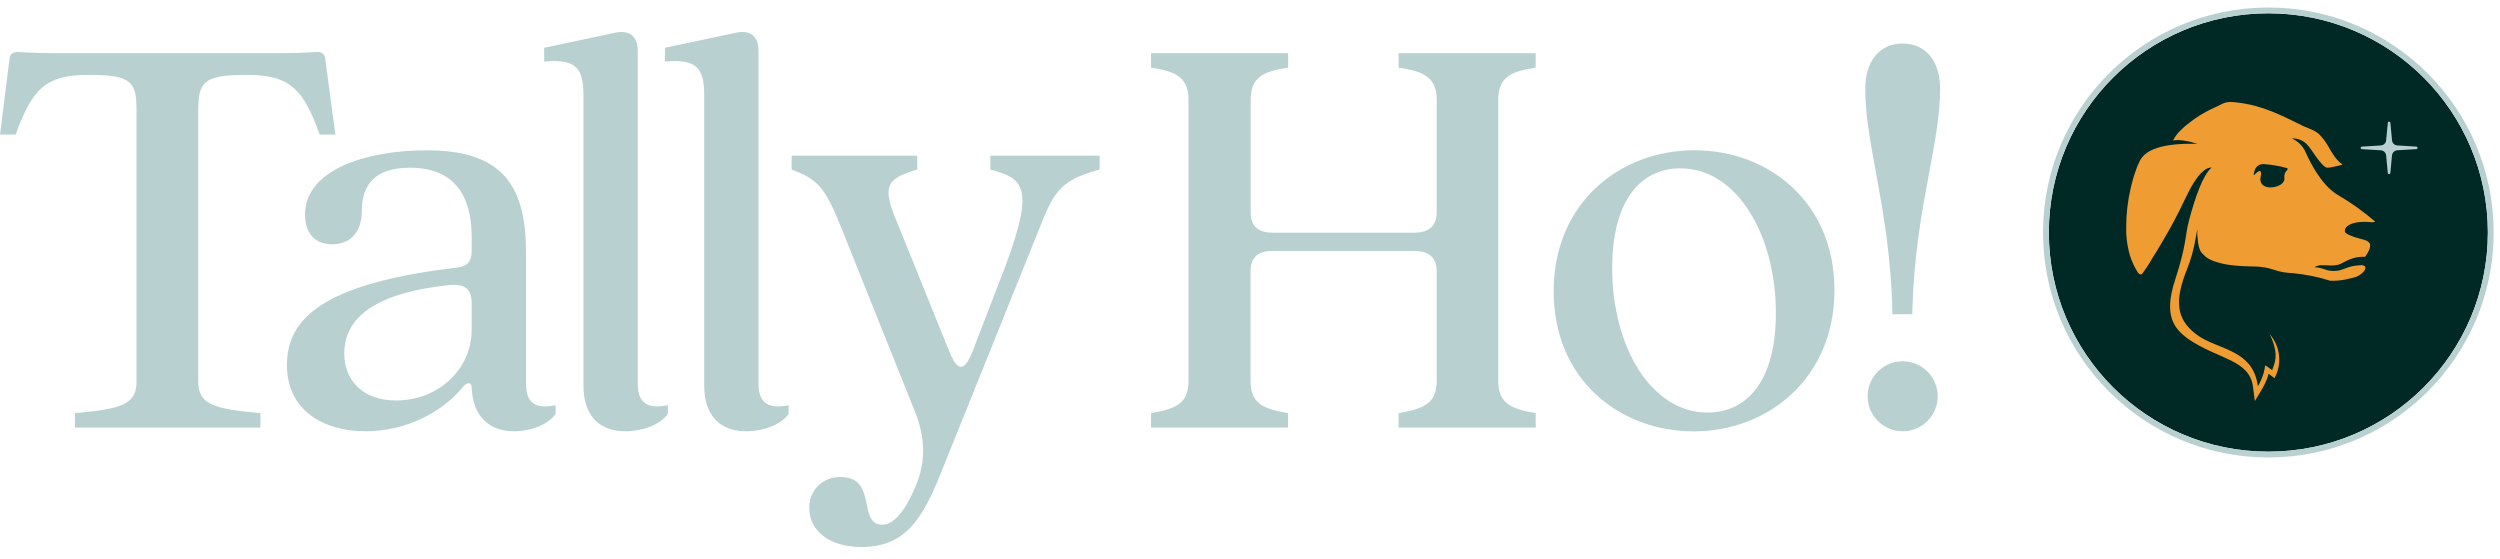
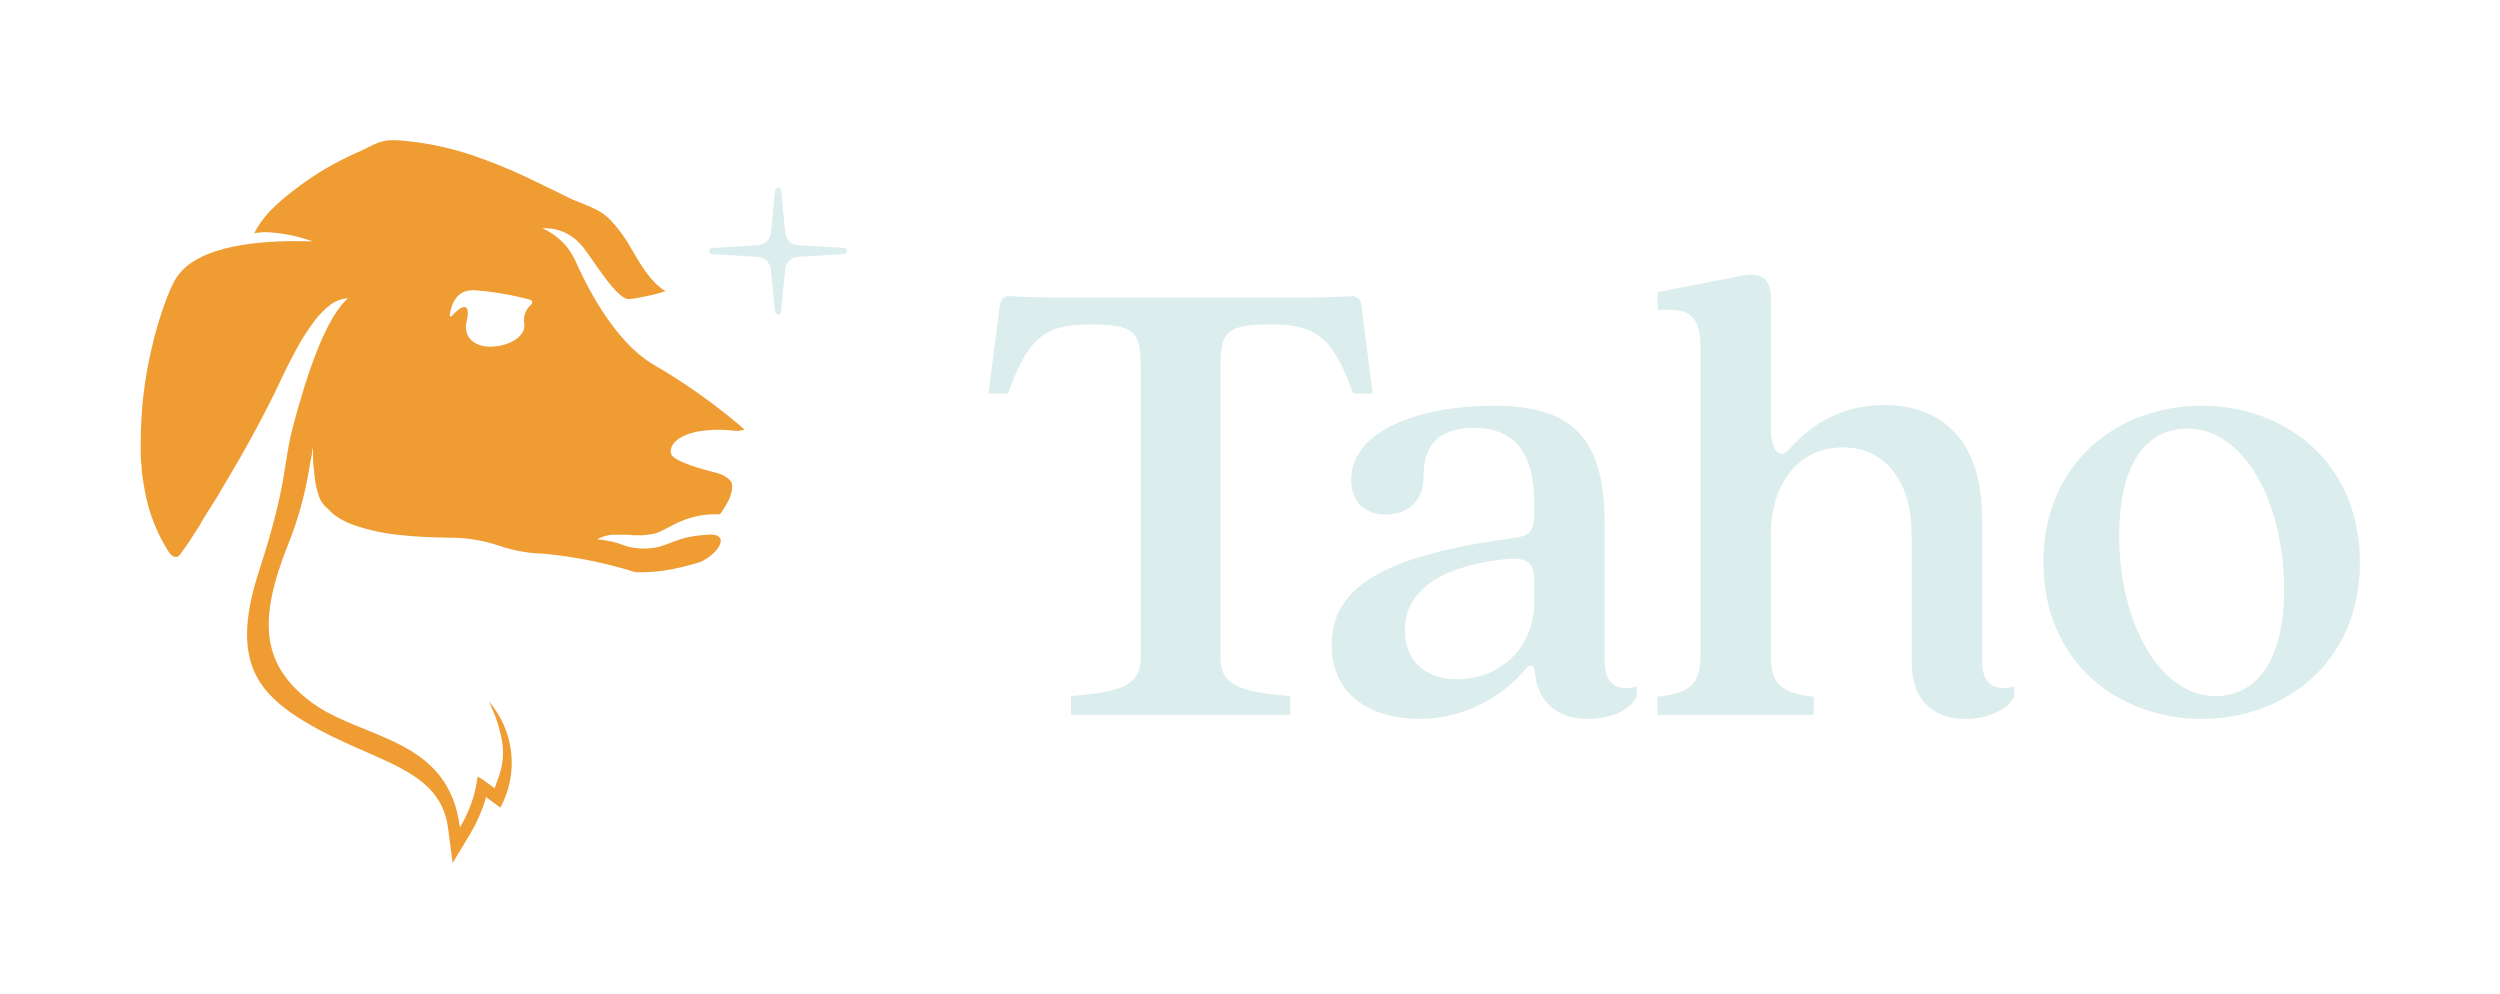
- <svg xmlns="http://www.w3.org/2000/svg" width="206" height="46" viewBox="0 0 206 46" fill="none">
-   <path fill-rule="evenodd" clip-rule="evenodd" d="M48.074 31.756V7.86C48.074 5.625 47.475 4.828 44.84 5.076V3.936L50.709 2.693C51.855 2.445 52.55 2.99 52.55 4.184V31.65C52.55 33.389 53.596 33.686 55.032 33.389V34.097C54.437 34.99 52.944 35.538 51.55 35.538C49.578 35.546 48.074 34.441 48.074 31.756ZM11.25 31.409C11.25 33.247 10.207 33.69 6.175 34.044V35.234H21.46V34.044C17.428 33.694 16.336 33.247 16.336 31.409V9.152C16.336 6.765 16.733 6.17 20.315 6.17C23.805 6.17 24.95 7.215 26.344 11.089H27.635L26.791 4.779C26.782 4.703 26.758 4.63 26.72 4.564C26.682 4.498 26.631 4.44 26.571 4.394C26.511 4.348 26.441 4.314 26.368 4.295C26.294 4.276 26.217 4.272 26.142 4.283C25.39 4.332 24.152 4.382 22.907 4.382H4.696C3.444 4.382 2.213 4.332 1.504 4.283C1.092 4.283 0.844 4.424 0.794 4.779L0 11.089H1.291C2.692 7.215 3.837 6.17 7.32 6.17C10.895 6.17 11.25 6.765 11.25 9.152V31.409ZM37.523 22.067C26.727 23.36 23.642 26.193 23.642 30.067C23.642 33.945 26.826 35.538 30.11 35.538C33.395 35.538 36.381 34.033 38.122 31.909C38.47 31.462 38.867 31.462 38.867 31.958C38.966 34.295 40.31 35.538 42.35 35.538C43.744 35.538 45.187 34.99 45.783 34.097V33.389C44.339 33.686 43.346 33.389 43.346 31.65V20.782C43.346 14.864 41.006 12.385 35.136 12.385C30.309 12.385 25.135 13.922 25.135 17.697C25.135 19.139 25.879 20.13 27.373 20.13C28.766 20.13 29.813 19.238 29.813 17.4C29.813 15.162 30.955 13.82 33.792 13.82C37.324 13.82 38.867 15.994 38.867 19.535V20.63C38.867 21.671 38.42 21.968 37.523 22.067ZM38.867 25.099V27.139C38.867 30.517 36.03 32.999 32.643 32.999C29.71 32.999 28.366 31.161 28.366 29.125C28.366 26.837 29.912 24.256 36.877 23.509C38.512 23.31 38.867 23.958 38.867 25.099ZM58.026 7.86V31.756C58.026 34.441 59.508 35.546 61.501 35.538C62.895 35.538 64.385 34.99 64.984 34.097V33.389C63.548 33.686 62.502 33.389 62.502 31.65V4.184C62.502 2.99 61.806 2.445 60.661 2.693L54.791 3.936V5.076C57.426 4.828 58.026 5.625 58.026 7.86ZM66.683 41.842C66.675 41.503 66.737 41.166 66.865 40.853C66.993 40.539 67.184 40.254 67.427 40.017C67.669 39.78 67.957 39.594 68.274 39.473C68.591 39.351 68.929 39.296 69.268 39.31C70.961 39.31 71.201 40.491 71.418 41.557C71.596 42.434 71.759 43.234 72.701 43.234C73.847 43.234 74.829 41.594 75.539 39.855C76.535 37.274 75.936 35.184 75.241 33.545L69.212 18.491C67.967 15.459 67.371 14.765 65.232 13.972V12.828H75.581V13.972C72.893 14.765 72.694 15.41 73.989 18.491L78.27 29.076C78.915 30.616 79.461 30.616 80.11 29.026L82.199 23.608C85.434 15.463 84.537 14.755 81.603 13.972V12.828H90.608V13.972C87.721 14.765 86.927 15.509 85.781 18.491L77.596 38.814C76.053 42.688 74.659 45.072 70.978 45.072C68.325 45.072 66.683 43.733 66.683 41.842ZM123.457 31.409V8.207C123.457 6.369 124.503 5.873 126.539 5.575V4.382H115.246V5.575C117.286 5.873 118.382 6.369 118.382 8.207V17.485C118.382 18.675 117.686 19.174 116.491 19.174H104.897C103.702 19.174 103.057 18.675 103.057 17.485V8.207C103.057 6.369 104.099 5.873 106.142 5.575V4.382H94.846V5.575C96.868 5.873 97.932 6.369 97.932 8.207V31.409C97.932 33.247 96.886 33.69 94.846 34.044V35.234H106.132V34.044C104.089 33.694 103.046 33.247 103.046 31.409V22.368C103.046 21.175 103.692 20.679 104.837 20.679H116.541C117.672 20.679 118.382 21.175 118.382 22.368V31.409C118.382 33.247 117.286 33.69 115.246 34.044V35.234H126.542V34.044C124.521 33.694 123.457 33.247 123.457 31.409ZM128.021 24.008C128.021 16.702 133.494 12.382 139.615 12.382C145.736 12.382 151.159 16.653 151.159 23.909C151.159 31.165 145.69 35.546 139.565 35.546C133.44 35.546 128.021 31.261 128.021 24.008ZM146.332 25.796C146.332 19.387 143.14 13.873 138.469 13.873C135.185 13.873 132.845 16.504 132.845 22.117C132.845 28.527 136.037 33.995 140.707 33.995C143.942 33.995 146.332 31.409 146.332 25.796ZM156.781 3.585C154.89 3.585 153.695 5.026 153.695 7.314C153.695 9.414 154.101 11.622 154.567 14.161C155.159 17.384 155.85 21.143 155.933 25.895H157.575C157.666 21.151 158.37 17.397 158.974 14.177C159.451 11.631 159.866 9.419 159.866 7.314C159.866 5.026 158.671 3.585 156.781 3.585ZM154.755 30.594C154.214 31.125 153.905 31.846 153.894 32.603C153.884 33.175 154.045 33.737 154.356 34.218C154.667 34.698 155.114 35.075 155.641 35.301C156.168 35.527 156.749 35.591 157.313 35.486C157.876 35.38 158.395 35.109 158.804 34.708C159.212 34.307 159.492 33.794 159.608 33.233C159.723 32.673 159.669 32.091 159.452 31.561C159.235 31.031 158.865 30.578 158.39 30.259C157.914 29.94 157.354 29.77 156.781 29.77C156.023 29.768 155.295 30.064 154.755 30.594Z" fill="#B8D1D0" />
-   <path d="M205 19.156C205 29.131 196.902 37.217 186.912 37.217C176.923 37.217 168.825 29.131 168.825 19.156C168.825 9.182 176.923 1.096 186.912 1.096C196.902 1.096 205 9.182 205 19.156Z" fill="#002825" />
-   <path fill-rule="evenodd" clip-rule="evenodd" d="M205.479 19.156C205.479 29.395 197.166 37.695 186.912 37.695C176.658 37.695 168.346 29.395 168.346 19.156C168.346 8.918 176.658 0.617 186.912 0.617C197.166 0.617 205.479 8.918 205.479 19.156ZM186.912 37.217C196.902 37.217 205 29.131 205 19.156C205 9.182 196.902 1.096 186.912 1.096C176.923 1.096 168.825 9.182 168.825 19.156C168.825 29.131 176.923 37.217 186.912 37.217Z" fill="#B8D1D0" />
-   <path d="M196.617 11.562L196.759 10.109C196.763 10.085 196.776 10.063 196.795 10.047C196.813 10.031 196.837 10.023 196.862 10.023C196.887 10.023 196.911 10.031 196.929 10.047C196.948 10.063 196.961 10.085 196.965 10.109L197.103 11.559C197.113 11.671 197.163 11.776 197.243 11.854C197.324 11.932 197.431 11.979 197.544 11.985L199.117 12.08C199.141 12.084 199.163 12.097 199.179 12.116C199.195 12.135 199.203 12.159 199.203 12.183C199.203 12.208 199.195 12.232 199.179 12.251C199.163 12.27 199.141 12.282 199.117 12.287L197.54 12.382C197.428 12.39 197.323 12.437 197.242 12.515C197.162 12.593 197.111 12.697 197.1 12.808L196.962 14.261C196.958 14.285 196.945 14.307 196.926 14.323C196.907 14.339 196.883 14.347 196.859 14.347C196.834 14.347 196.81 14.339 196.791 14.323C196.772 14.307 196.76 14.285 196.755 14.261L196.617 12.811C196.607 12.7 196.556 12.595 196.476 12.517C196.395 12.439 196.289 12.392 196.177 12.385L194.604 12.29C194.58 12.286 194.558 12.273 194.542 12.254C194.526 12.235 194.517 12.211 194.517 12.187C194.517 12.162 194.526 12.138 194.542 12.119C194.558 12.1 194.58 12.088 194.604 12.083L196.177 11.985C196.289 11.979 196.395 11.933 196.476 11.855C196.557 11.778 196.607 11.673 196.617 11.562Z" fill="#B8D1D0" />
-   <path d="M194.115 18.341C194.511 18.272 194.914 18.26 195.313 18.305C195.45 18.33 195.591 18.317 195.721 18.268L195.671 18.226C194.729 17.415 193.714 16.691 192.64 16.065C191.211 15.232 190.249 13.139 189.966 12.506C189.743 12.016 189.345 11.625 188.85 11.411C189.092 11.396 189.335 11.437 189.558 11.531C189.782 11.625 189.981 11.769 190.14 11.952C190.39 12.159 191.293 13.775 191.76 13.821C191.926 13.815 192.092 13.79 192.252 13.746H192.288L192.509 13.694H192.532L192.706 13.651L193.034 13.556L193.005 13.536C192.505 13.208 192.187 12.647 191.839 12.044C191.655 11.721 191.435 11.42 191.182 11.149C191.111 11.072 191.034 11.002 190.952 10.939C190.867 10.877 190.778 10.822 190.686 10.775C190.515 10.689 190.357 10.62 190.19 10.555C190.022 10.489 189.861 10.43 189.74 10.365L189.277 10.135L188.344 9.683C187.712 9.382 187.063 9.119 186.399 8.895C185.725 8.674 185.029 8.522 184.324 8.443C184.142 8.421 183.959 8.407 183.775 8.404C183.557 8.402 183.342 8.449 183.145 8.541C182.961 8.623 182.816 8.712 182.685 8.768C182.553 8.823 182.356 8.912 182.205 8.991C181.566 9.297 180.962 9.674 180.405 10.112C180.115 10.328 179.843 10.566 179.591 10.824C179.378 11.05 179.198 11.303 179.055 11.578C179.206 11.551 179.359 11.539 179.512 11.542C180.034 11.573 180.55 11.678 181.043 11.854C180.583 11.854 178.198 11.726 176.927 12.578C176.683 12.743 176.48 12.962 176.336 13.218C176.283 13.32 176.214 13.467 176.139 13.651C176.129 13.678 176.118 13.704 176.106 13.73C175.886 14.305 175.707 14.896 175.571 15.497C175.325 16.541 175.201 17.61 175.199 18.682C175.199 18.846 175.199 19.01 175.199 19.177C175.199 19.344 175.222 19.456 175.236 19.597V19.685C175.249 19.808 175.265 19.929 175.285 20.049L175.305 20.164C175.353 20.46 175.419 20.752 175.502 21.04C175.658 21.539 175.879 22.015 176.159 22.456C176.29 22.617 176.421 22.683 176.536 22.532L176.618 22.417C176.714 22.283 176.855 22.089 177.026 21.814L177.236 21.486V21.466L177.436 21.138L177.482 21.066C177.63 20.827 177.811 20.564 177.962 20.282L178.031 20.167L178.234 19.82L178.293 19.721L178.553 19.272L178.615 19.164C178.684 19.039 178.753 18.915 178.825 18.79C178.848 18.744 178.875 18.698 178.901 18.652L179.167 18.16C179.463 17.606 179.752 17.035 180.014 16.468C180.143 16.199 180.274 15.934 180.415 15.671C180.619 15.273 180.857 14.893 181.128 14.536C181.267 14.353 181.43 14.187 181.611 14.044C181.789 13.897 182.01 13.81 182.241 13.795C181.506 14.451 180.882 16.242 180.363 18.209C180.034 19.479 180.192 20.095 179.223 23.086C178.261 26.018 179.144 27.087 180.32 27.937C182.76 29.609 185.365 29.626 185.647 31.872L185.798 33.05L186.409 32.033C186.628 31.66 186.802 31.263 186.925 30.849V30.793L187.421 31.16C187.731 30.588 187.86 29.935 187.79 29.288C187.721 28.641 187.455 28.03 187.03 27.537C187.069 27.622 187.109 27.707 187.145 27.796C187.296 28.135 187.406 28.49 187.473 28.855C187.545 29.253 187.515 29.662 187.388 30.046L187.227 30.501L186.836 30.213C186.777 30.171 186.715 30.135 186.649 30.105C186.619 30.326 186.576 30.545 186.518 30.76C186.406 31.137 186.248 31.498 186.048 31.836C185.66 28.74 182.711 28.845 181.006 27.573C179.302 26.3 179.167 24.785 180.218 22.165C180.539 21.359 180.772 20.521 180.914 19.666C180.944 19.472 180.98 19.282 181.023 19.092C181.021 19.064 181.021 19.037 181.023 19.01L181.052 18.872C181.052 19.167 181.052 19.459 181.098 19.748C181.114 20.026 181.169 20.301 181.263 20.564C181.304 20.677 181.368 20.781 181.45 20.869C181.489 20.912 181.535 20.948 181.598 21.01C181.642 21.06 181.689 21.107 181.739 21.151C181.948 21.31 182.181 21.435 182.429 21.522C182.953 21.705 183.498 21.822 184.051 21.869C184.583 21.932 185.125 21.945 185.67 21.958H185.752C186.318 21.961 186.88 22.058 187.414 22.243C187.892 22.404 188.392 22.491 188.896 22.503C189.956 22.604 191.003 22.817 192.019 23.135C192.452 23.148 192.886 23.11 193.31 23.021C193.609 22.962 193.904 22.883 194.197 22.794C194.854 22.516 195.307 21.758 194.41 21.86C194.199 21.873 193.99 21.902 193.783 21.945C193.484 22.004 193.185 22.161 192.798 22.273C192.433 22.356 192.054 22.346 191.694 22.243C191.379 22.116 191.047 22.039 190.709 22.014C190.867 21.924 191.043 21.87 191.224 21.856C191.408 21.856 191.582 21.856 191.747 21.856C192.054 21.895 192.366 21.882 192.669 21.817C192.945 21.738 193.231 21.528 193.583 21.387C193.925 21.244 194.292 21.166 194.663 21.158H194.637C194.719 21.158 194.801 21.158 194.886 21.158C195.146 20.797 195.366 20.41 195.281 20.069C195.18 19.934 195.04 19.833 194.88 19.78C194.683 19.712 193.615 19.495 193.257 19.167C193.126 18.951 193.254 18.521 194.115 18.341ZM188.462 14.015C188.369 14.097 188.298 14.203 188.259 14.321C188.22 14.439 188.213 14.565 188.239 14.687C188.268 15.071 187.808 15.376 187.253 15.435C186.541 15.514 186.16 15.107 186.268 14.622C186.455 13.821 186.045 14.084 185.769 14.405C185.763 14.412 185.756 14.416 185.748 14.418C185.74 14.42 185.731 14.419 185.724 14.415C185.716 14.412 185.709 14.407 185.705 14.399C185.701 14.392 185.699 14.384 185.7 14.376C185.818 13.553 186.301 13.52 186.518 13.52C187.17 13.566 187.815 13.676 188.446 13.848C188.462 13.854 188.476 13.865 188.486 13.879C188.496 13.893 188.503 13.909 188.504 13.926C188.506 13.944 188.503 13.961 188.495 13.976C188.488 13.992 188.477 14.005 188.462 14.015Z" fill="#EF9C32" />
+ <svg xmlns="http://www.w3.org/2000/svg" width="956" height="380" viewBox="0 0 956 380" fill="none">
+   <path d="M294.804 89.011L296.393 72.715C296.442 72.444 296.586 72.197 296.799 72.02C297.011 71.843 297.28 71.746 297.558 71.746C297.835 71.746 298.104 71.843 298.317 72.02C298.529 72.197 298.673 72.444 298.722 72.715L300.274 88.975C300.379 90.233 300.939 91.41 301.849 92.29C302.76 93.169 303.959 93.69 305.226 93.757L322.928 94.823C323.201 94.872 323.448 95.015 323.626 95.227C323.804 95.438 323.902 95.706 323.902 95.982C323.902 96.258 323.804 96.526 323.626 96.738C323.448 96.949 323.201 97.092 322.928 97.141L305.189 98.208C303.93 98.296 302.743 98.825 301.837 99.7C300.931 100.575 300.364 101.74 300.237 102.99L298.685 119.285C298.636 119.557 298.492 119.804 298.28 119.981C298.067 120.158 297.798 120.255 297.521 120.255C297.243 120.255 296.974 120.158 296.762 119.981C296.549 119.804 296.405 119.557 296.356 119.285L294.804 103.026C294.684 101.774 294.12 100.605 293.212 99.728C292.305 98.852 291.114 98.326 289.852 98.244L272.15 97.178C271.877 97.129 271.63 96.986 271.452 96.774C271.274 96.563 271.176 96.295 271.176 96.019C271.176 95.743 271.274 95.475 271.452 95.263C271.63 95.052 271.877 94.909 272.15 94.86L289.852 93.757C291.113 93.691 292.308 93.175 293.218 92.303C294.127 91.432 294.69 90.263 294.804 89.011V89.011Z" fill="#DBEDEC" />
+   <path d="M266.645 165.046C271.099 164.275 275.641 164.139 280.134 164.642C281.67 164.927 283.255 164.787 284.716 164.237L284.162 163.759C273.558 154.661 262.14 146.547 250.052 139.517C233.976 130.174 223.148 106.705 219.97 99.605C217.456 94.101 212.978 89.723 207.405 87.319C210.131 87.152 212.86 87.613 215.379 88.665C217.898 89.718 220.139 91.334 221.928 93.389C224.737 95.706 234.9 113.841 240.147 114.356C242.022 114.288 243.882 114.004 245.691 113.51H246.097L248.573 112.922H248.832L250.791 112.444L254.486 111.377L254.154 111.156C248.537 107.478 244.952 101.187 241.034 94.419C238.973 90.796 236.492 87.425 233.643 84.376C232.848 83.522 231.983 82.734 231.056 82.022C230.108 81.333 229.107 80.718 228.063 80.183C226.141 79.226 224.367 78.454 222.483 77.718C220.598 76.983 218.787 76.32 217.42 75.585L212.209 73.01L201.713 67.933C194.603 64.562 187.297 61.614 179.835 59.105C172.245 56.62 164.419 54.919 156.479 54.029C154.431 53.778 152.371 53.631 150.308 53.587C147.856 53.569 145.432 54.097 143.212 55.132C141.143 56.052 139.516 57.045 138.038 57.67C136.56 58.296 134.343 59.289 132.643 60.172C125.449 63.613 118.657 67.832 112.391 72.752C109.129 75.168 106.064 77.837 103.226 80.735C100.837 83.266 98.81 86.113 97.202 89.195C98.896 88.887 100.617 88.751 102.339 88.791C108.217 89.134 114.016 90.311 119.56 92.285C114.386 92.285 87.556 90.85 73.254 100.415C70.506 102.257 68.228 104.713 66.603 107.588C66.011 108.728 65.235 110.384 64.385 112.444C64.278 112.744 64.154 113.039 64.016 113.326C61.539 119.785 59.526 126.411 57.992 133.154C55.23 144.861 53.829 156.846 53.816 168.872C53.816 170.711 53.816 172.551 53.816 174.427C53.816 176.303 54.074 177.553 54.222 179.135V180.128C54.37 181.502 54.555 182.863 54.777 184.211L54.998 185.499C55.543 188.813 56.284 192.093 57.216 195.321C58.972 200.916 61.457 206.258 64.607 211.212C66.085 213.014 67.563 213.75 68.857 212.058L69.781 210.77C70.852 209.262 72.442 207.092 74.363 204.002L76.728 200.323V200.103L78.983 196.424L79.5 195.615C81.163 192.929 83.195 189.987 84.895 186.823L85.672 185.536L87.963 181.636L88.628 180.533L91.548 175.493L92.25 174.279C93.026 172.882 93.802 171.484 94.615 170.086C94.874 169.571 95.169 169.056 95.465 168.541L98.459 163.023C101.785 156.806 105.036 150.406 107.993 144.042C109.434 141.026 110.913 138.046 112.502 135.103C114.795 130.635 117.478 126.376 120.521 122.375C122.091 120.316 123.917 118.462 125.954 116.858C127.964 115.205 130.447 114.227 133.049 114.062C124.771 121.419 117.75 141.504 111.911 163.575C108.215 177.811 109.989 184.726 99.087 218.274C88.259 251.16 98.2 263.152 111.43 272.68C138.888 291.44 168.194 291.624 171.372 316.822L173.073 330.028L179.946 318.624C182.412 314.447 184.36 309.988 185.748 305.345V304.72L191.329 308.84C194.822 302.419 196.272 295.094 195.486 287.834C194.701 280.575 191.717 273.725 186.931 268.192C187.374 269.148 187.818 270.105 188.224 271.098C189.919 274.901 191.159 278.889 191.92 282.98C192.721 287.441 192.391 292.031 190.959 296.333L189.148 301.446L184.751 298.209C184.089 297.738 183.383 297.332 182.644 296.995C182.311 299.476 181.817 301.934 181.166 304.352C179.909 308.575 178.134 312.627 175.881 316.417C171.52 281.692 138.334 282.869 119.154 268.597C99.974 254.324 98.459 237.329 110.284 207.938C113.895 198.9 116.521 189.503 118.119 179.908C118.452 177.737 118.858 175.604 119.338 173.47C119.318 173.164 119.318 172.857 119.338 172.55L119.671 171.005C119.671 174.316 119.671 177.59 120.189 180.827C120.366 183.952 120.989 187.036 122.036 189.987C122.503 191.255 123.219 192.418 124.143 193.408C124.586 193.886 125.104 194.291 125.806 194.989C126.306 195.545 126.837 196.073 127.395 196.571C129.748 198.351 132.367 199.754 135.156 200.728C141.054 202.779 147.187 204.089 153.412 204.627C159.399 205.326 165.497 205.473 171.631 205.62H172.555C178.923 205.657 185.241 206.738 191.255 208.821C196.632 210.617 202.251 211.597 207.922 211.727C219.853 212.87 231.632 215.25 243.067 218.826C247.942 218.973 252.818 218.541 257.591 217.539C260.954 216.877 264.28 215.994 267.569 215.001C274.96 211.874 280.06 203.376 269.971 204.517C267.598 204.668 265.239 204.987 262.912 205.473C259.549 206.135 256.186 207.901 251.826 209.152C247.724 210.081 243.454 209.967 239.408 208.821C235.869 207.397 232.129 206.529 228.322 206.246C230.101 205.238 232.082 204.635 234.124 204.48C236.193 204.48 238.152 204.48 240 204.48C243.461 204.916 246.972 204.766 250.384 204.039C253.489 203.156 256.704 200.802 260.658 199.22C264.512 197.609 268.637 196.735 272.817 196.645H272.521C273.445 196.645 274.369 196.645 275.33 196.645C278.249 192.598 280.725 188.258 279.764 184.432C278.634 182.914 277.059 181.783 275.256 181.195C273.038 180.423 261.027 177.995 256.999 174.316C255.521 171.888 256.963 167.069 266.645 165.046ZM203.044 116.527C201.991 117.449 201.203 118.633 200.761 119.958C200.32 121.284 200.24 122.702 200.531 124.068C200.863 128.372 195.69 131.793 189.444 132.455C181.425 133.338 177.138 128.776 178.357 123.332C180.464 114.356 175.844 117.299 172.74 120.904C172.678 120.975 172.596 121.024 172.504 121.045C172.413 121.065 172.317 121.057 172.231 121.02C172.144 120.983 172.072 120.92 172.024 120.84C171.976 120.759 171.955 120.666 171.964 120.573C173.294 111.34 178.727 110.972 181.166 110.972C188.5 111.491 195.766 112.723 202.859 114.651C203.039 114.724 203.196 114.845 203.312 115.001C203.428 115.156 203.499 115.34 203.518 115.533C203.537 115.726 203.503 115.921 203.42 116.096C203.336 116.271 203.206 116.42 203.044 116.527Z" fill="#EF9C32" />
+   <path d="M409.535 273.365H493.373V266.169C472.606 264.627 466.709 261.286 466.709 251.52V139.982C466.709 126.875 469.016 124.048 486.194 124.048C504.397 124.048 510.038 130.216 517.473 150.519H524.908L520.549 116.595C520.293 114.282 518.755 112.997 516.447 113.254C512.858 113.511 506.705 113.768 500.551 113.768H402.613C396.46 113.768 390.05 113.511 386.461 113.254C384.153 112.997 382.615 114.282 382.359 116.595L378 150.519H385.435C392.87 130.216 398.511 124.048 416.714 124.048C433.892 124.048 436.199 126.875 436.199 139.982V251.52C436.199 261.286 430.302 264.627 409.535 266.169V273.365Z" fill="#DBEDEC" />
+   <path d="M542.838 274.907C560.272 274.907 574.63 266.169 582.834 256.403C584.885 253.576 586.936 254.09 586.936 256.917C587.705 267.454 594.628 274.907 607.19 274.907C614.882 274.907 622.83 272.337 625.906 266.426V262.571C618.471 264.37 613.6 261.8 613.6 252.805V200.12C613.6 167.224 601.037 155.145 571.04 155.145C544.376 155.145 516.687 163.883 516.687 183.672C516.687 191.125 521.302 196.779 529.763 196.779C537.71 196.779 544.376 192.153 544.376 182.13C544.376 170.822 549.504 163.626 563.605 163.626C579.757 163.626 586.68 173.906 586.68 192.41V197.036C586.68 203.204 584.629 205.003 578.732 205.774C525.917 212.713 509.252 226.077 509.252 246.637C509.252 266.683 525.404 274.907 542.838 274.907ZM557.196 259.744C543.351 259.744 537.198 251.006 537.198 240.983C537.198 230.189 544.376 217.082 576.424 213.741C584.885 212.97 586.68 216.054 586.68 221.965V230.446C586.68 247.408 573.861 259.744 557.196 259.744Z" fill="#DBEDEC" />
+   <path d="M751.526 274.907C758.961 274.907 766.909 272.337 770.242 266.426V262.571C762.806 264.37 757.935 261.8 757.935 252.805V198.321C757.935 165.168 739.475 154.888 720.759 154.888C699.736 154.888 688.968 166.71 684.097 171.85C680.764 175.705 677.174 172.878 677.174 163.626V113.511C677.174 107.086 673.585 104.002 666.919 105.287L633.845 111.712V118.651C646.408 117.366 650.254 121.221 650.254 132.786V251.006C650.254 261.8 645.895 265.141 633.845 266.426V273.365H693.583V266.426C681.533 265.141 677.174 261.8 677.174 251.006V204.232C677.174 185.214 687.686 171.079 704.607 171.079C721.785 171.079 731.015 185.214 731.015 204.232V253.062C731.015 268.225 739.732 274.907 751.526 274.907Z" fill="#DBEDEC" />
+   <path d="M841.913 274.907C873.448 274.907 902.419 253.576 902.419 215.026C902.419 176.476 873.448 155.145 841.913 155.145C810.378 155.145 781.406 176.476 781.406 215.026C781.406 253.576 810.378 274.907 841.913 274.907ZM847.297 266.169C825.504 266.169 810.378 237.642 810.378 204.746C810.378 176.733 821.146 163.883 836.529 163.883C858.321 163.883 873.448 192.41 873.448 225.306C873.448 253.319 862.423 266.169 847.297 266.169Z" fill="#DBEDEC" />
</svg>
